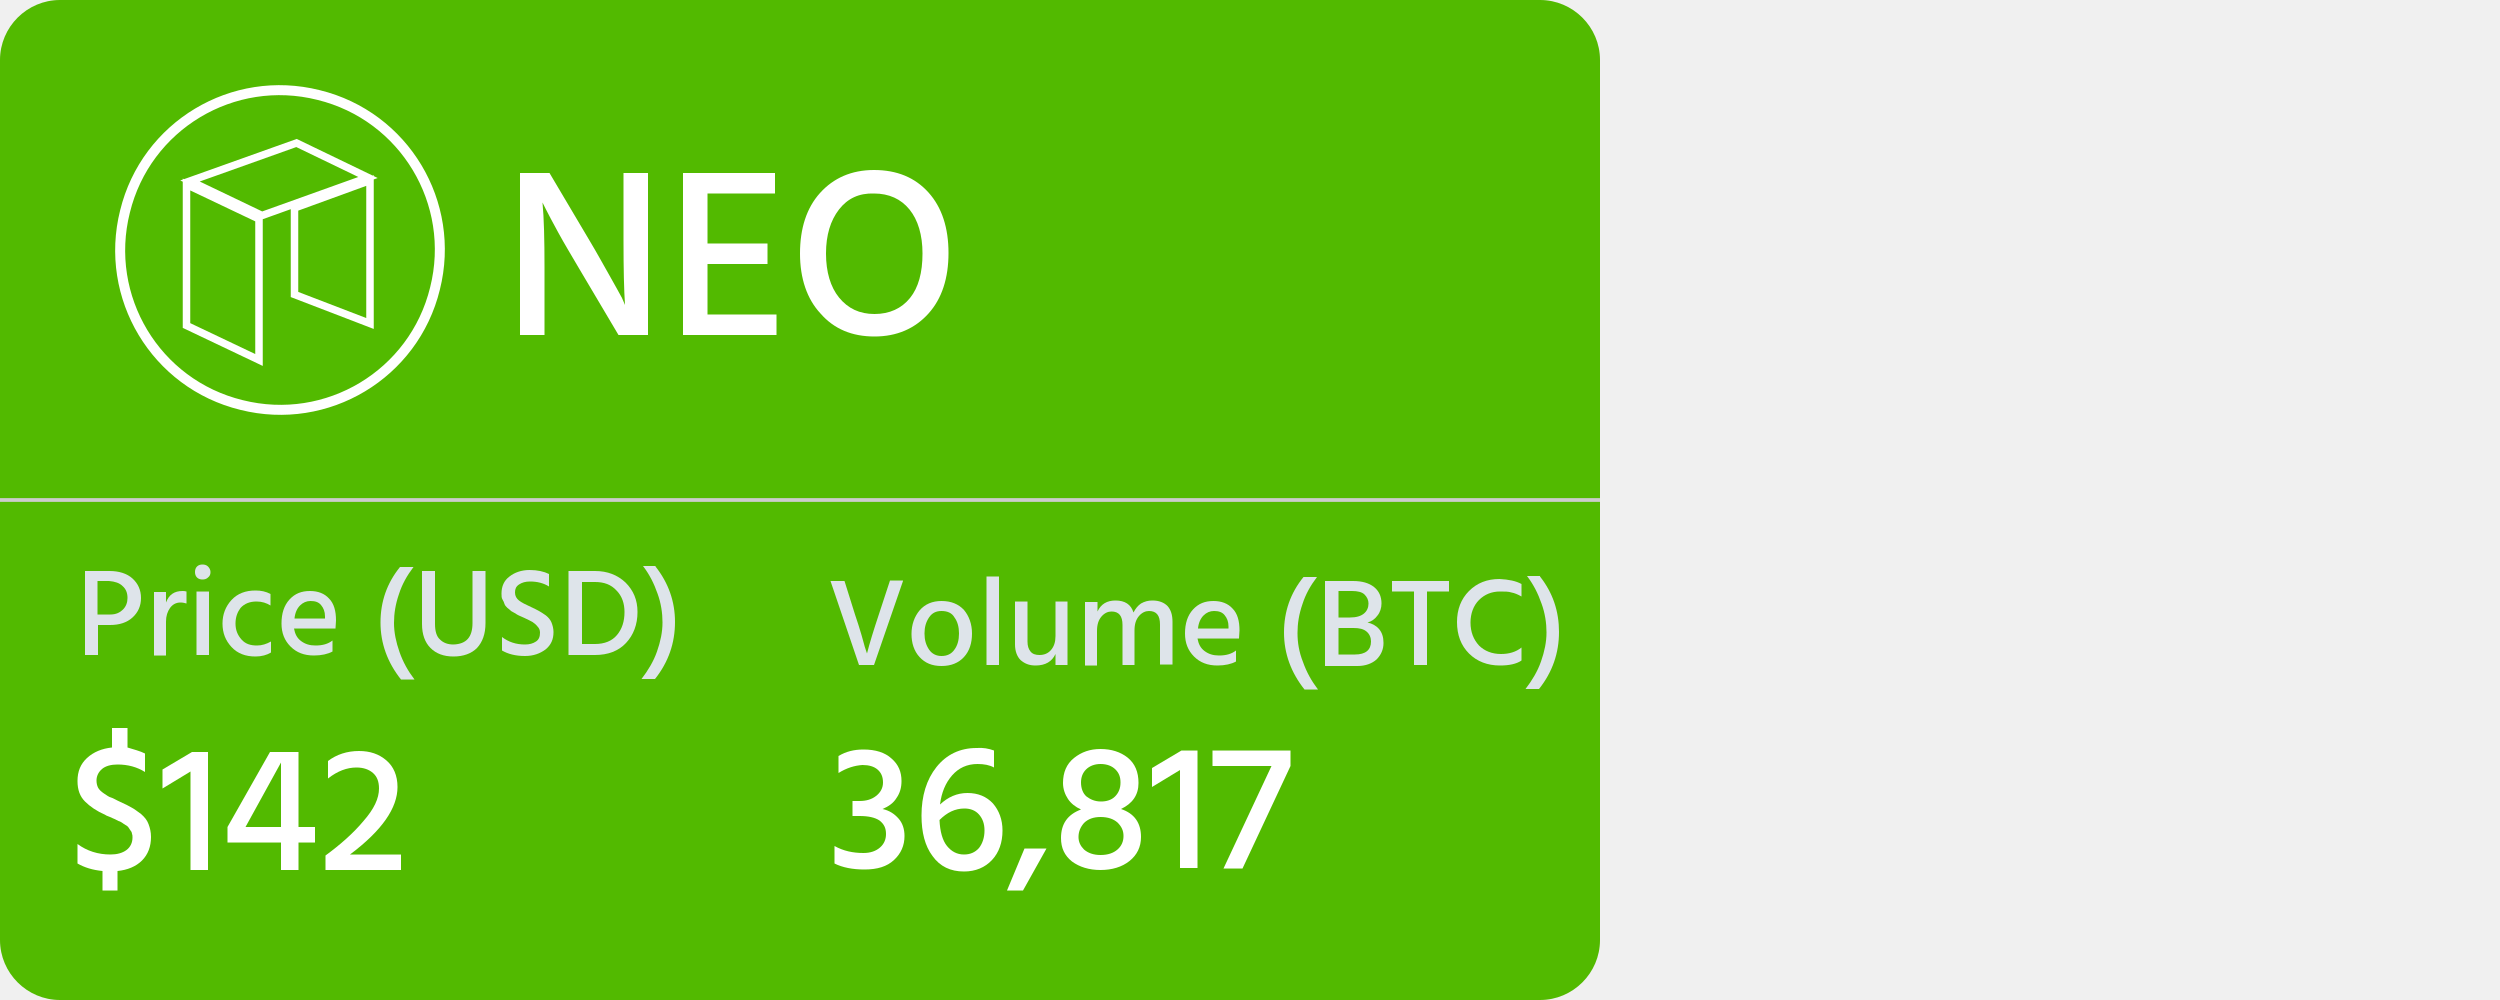
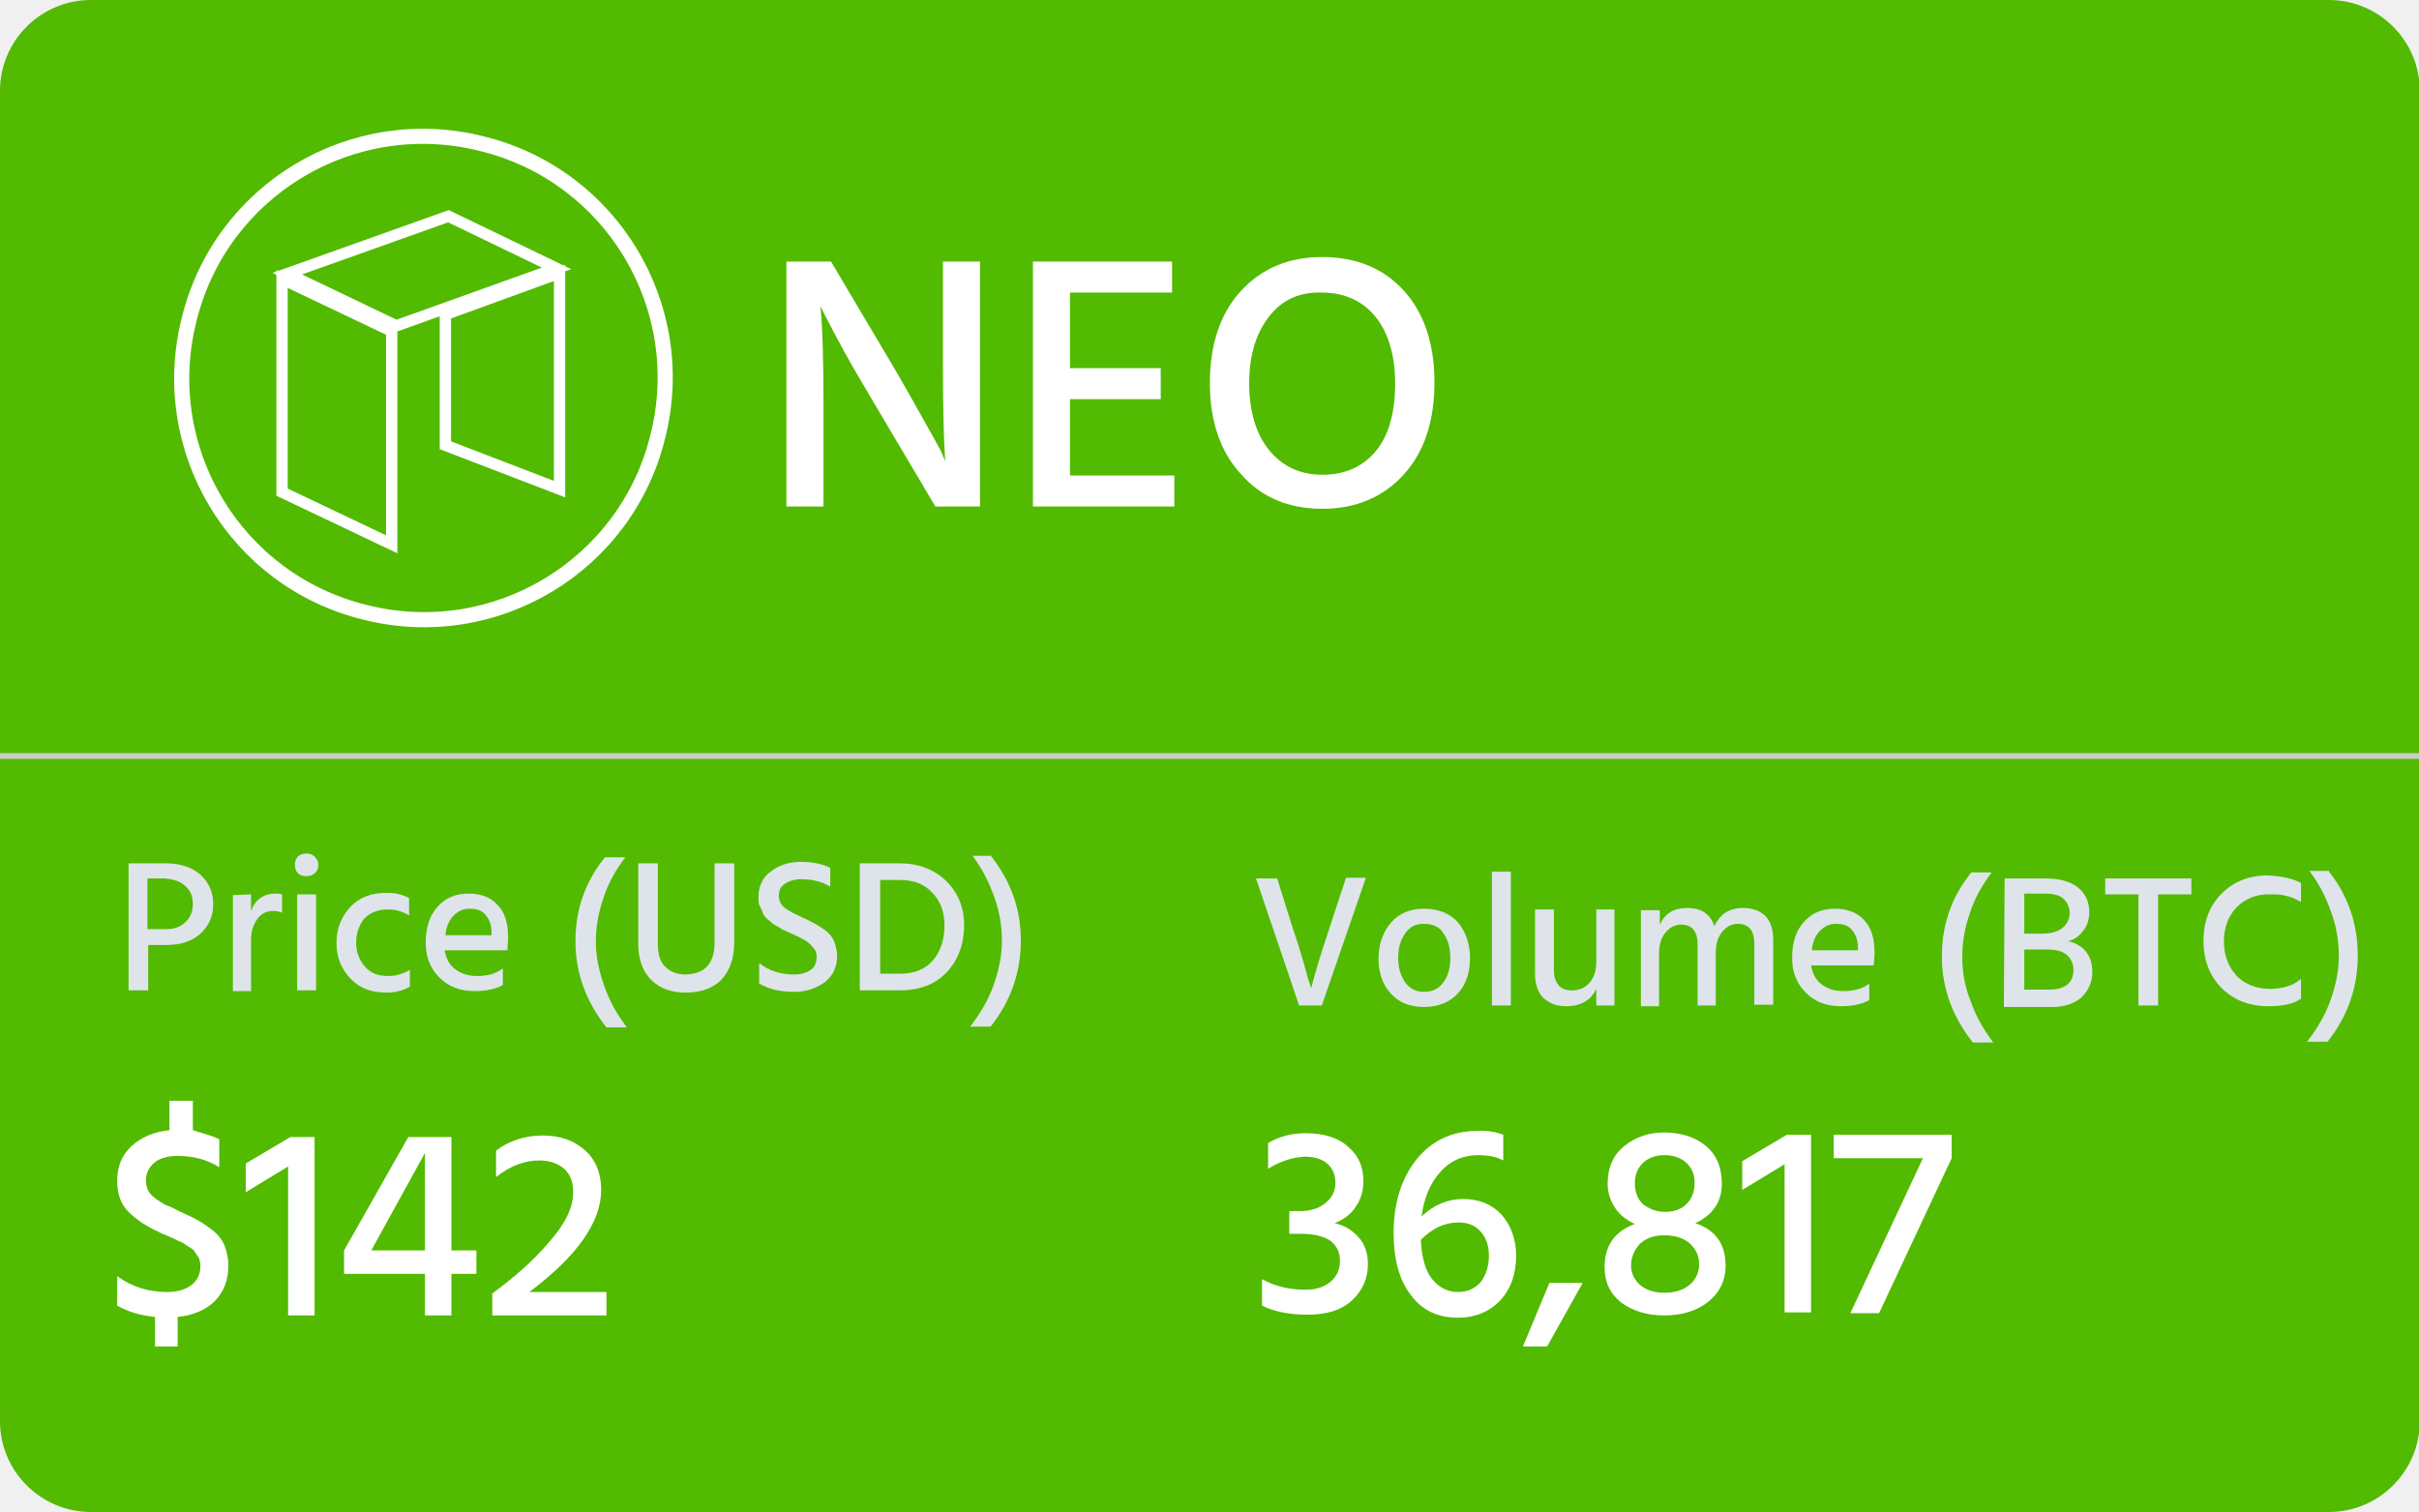
- <svg xmlns="http://www.w3.org/2000/svg" version="1.1" x="0px" y="0px" viewBox="0 0 500 200" style="enable-background:new 0 0 500 200;" xml:space="preserve">
+ <svg xmlns="http://www.w3.org/2000/svg" version="1.1" id="Layer_1" x="0px" y="0px" viewBox="0 0 319.9 200" style="enable-background:new 0 0 319.9 200;" xml:space="preserve">
  <style type="text/css">
	.st0{fill:#52BA00;}
	.st1{fill:none;stroke:#CCCCCC;stroke-width:0.75;stroke-miterlimit:10;}
	.st2{fill:#FFFFFF;}
	.st3{fill:none;stroke:#FFFFFF;stroke-width:2;stroke-miterlimit:10;}
	.st4{fill:#DEE4EA;}
	.st5{fill:none;stroke:#FFFFFF;stroke-width:1.5;stroke-miterlimit:10;}
</style>
-   <g id="Layer_2">
+   <g id="Layer_2_1_">
    <path class="st0" d="M308,200H12c-6.6,0-12-5.4-12-12V12C0,5.4,5.4,0,12,0h296c6.6,0,12,5.4,12,12v176C320,194.6,314.6,200,308,200   z" />
  </g>
-   <g id="Layer_1">
+   <g id="Layer_1_1_">
    <line class="st1" x1="0" y1="100" x2="320" y2="100" />
    <g>
-       <path class="st2" d="M104,67V34.6h5.9l8,13.5c1.5,2.5,2.8,4.9,4,7c1.2,2.1,2,3.6,2.5,4.5L125,61c-0.2-2.9-0.3-7.2-0.3-12.8V34.6    h4.9V67h-5.9l-8-13.5c-1.4-2.4-2.8-4.7-4-6.9c-1.2-2.2-2-3.7-2.5-4.7l-0.7-1.4c0.3,3.2,0.4,7.5,0.4,12.9V67H104z" />
-       <path class="st2" d="M141.6,62.9h13.7V67h-18.7V34.6h18.4v4.1h-13.5v10h12v4.1h-12V62.9z" />
-       <path class="st2" d="M160,50.7c0-5,1.3-9.1,4-12.1c2.7-3,6.3-4.6,10.8-4.6c4.6,0,8.2,1.5,10.9,4.5c2.7,3,4,7.1,4,12.1    s-1.3,9.1-4,12.1c-2.7,3-6.3,4.6-10.8,4.6c-4.5,0-8.1-1.5-10.8-4.6C161.4,59.8,160,55.7,160,50.7z M167.8,41.9    c-1.7,2.2-2.6,5.1-2.6,8.8c0,3.7,0.9,6.7,2.6,8.8c1.8,2.2,4.1,3.3,7.1,3.3c3,0,5.4-1.1,7.1-3.2c1.7-2.1,2.5-5.1,2.5-8.9    c0-3.7-0.9-6.7-2.6-8.8c-1.7-2.1-4.1-3.2-7.1-3.2C171.8,38.6,169.5,39.7,167.8,41.9z" />
+       <path class="st2" d="M104,67V34.6h5.9l8,13.5c1.5,2.5,2.8,4.9,4,7s2,3.6,2.5,4.5L125,61c-0.2-2.9-0.3-7.2-0.3-12.8V34.6h4.9V67    h-5.9l-8-13.5c-1.4-2.4-2.8-4.7-4-6.9s-2-3.7-2.5-4.7l-0.7-1.4c0.3,3.2,0.4,7.5,0.4,12.9V67H104z" />
+       <path class="st2" d="M141.6,62.9h13.7V67h-18.7V34.6H155v4.1h-13.5v10h12v4.1h-12v10.1H141.6z" />
+       <path class="st2" d="M160,50.7c0-5,1.3-9.1,4-12.1s6.3-4.6,10.8-4.6c4.6,0,8.2,1.5,10.9,4.5s4,7.1,4,12.1s-1.3,9.1-4,12.1    s-6.3,4.6-10.8,4.6s-8.1-1.5-10.8-4.6C161.4,59.8,160,55.7,160,50.7z M167.8,41.9c-1.7,2.2-2.6,5.1-2.6,8.8s0.9,6.7,2.6,8.8    c1.8,2.2,4.1,3.3,7.1,3.3s5.4-1.1,7.1-3.2c1.7-2.1,2.5-5.1,2.5-8.9c0-3.7-0.9-6.7-2.6-8.8c-1.7-2.1-4.1-3.2-7.1-3.2    C171.8,38.6,169.5,39.7,167.8,41.9z" />
    </g>
    <path class="st3" d="M87,57.7C82.8,74.9,65.4,85.3,48.3,81C31.1,76.8,20.7,59.4,25,42.3C29.2,25.1,46.6,14.7,63.7,19   C80.9,23.2,91.3,40.6,87,57.7z" />
    <g>
-       <path class="st4" d="M17.1,114.2h4.8c1.9,0,3.5,0.5,4.6,1.5c1.1,1,1.7,2.3,1.7,3.9s-0.6,2.9-1.7,3.9S23.9,125,22,125h-2.4v6h-2.6    V114.2z M19.6,122.9h2.5c1.1,0,1.9-0.4,2.5-1c0.6-0.6,0.9-1.4,0.9-2.3c0-1-0.3-1.8-1-2.4c-0.6-0.6-1.5-0.9-2.7-1h-2.3V122.9z" />
-       <path class="st4" d="M33.2,118.3v2.2c0.6-1.6,1.7-2.3,3.3-2.3c0.2,0,0.5,0,0.8,0.1v2.4c-0.4-0.1-0.7-0.2-1.2-0.2    c-0.9,0-1.6,0.4-2.1,1.1s-0.8,1.6-0.8,2.7v6.8h-2.4v-12.7H33.2z" />
-       <path class="st4" d="M39.4,115.5c-0.3-0.3-0.4-0.7-0.4-1.1s0.1-0.8,0.4-1.1c0.3-0.3,0.7-0.4,1.1-0.4s0.8,0.1,1.1,0.4    c0.3,0.3,0.5,0.7,0.5,1.1c0,0.4-0.1,0.8-0.5,1.1c-0.3,0.3-0.7,0.4-1.1,0.4S39.7,115.8,39.4,115.5z M39.3,131v-12.7h2.5V131H39.3z" />
+       <path class="st4" d="M17.1,114.2h4.8c1.9,0,3.5,0.5,4.6,1.5s1.7,2.3,1.7,3.9s-0.6,2.9-1.7,3.9S23.9,125,22,125h-2.4v6H17v-16.8    H17.1z M19.6,122.9h2.5c1.1,0,1.9-0.4,2.5-1s0.9-1.4,0.9-2.3c0-1-0.3-1.8-1-2.4c-0.6-0.6-1.5-0.9-2.7-1h-2.3v6.7H19.6z" />
+       <path class="st4" d="M33.2,118.3v2.2c0.6-1.6,1.7-2.3,3.3-2.3c0.2,0,0.5,0,0.8,0.1v2.4c-0.4-0.1-0.7-0.2-1.2-0.2    c-0.9,0-1.6,0.4-2.1,1.1s-0.8,1.6-0.8,2.7v6.8h-2.4v-12.7L33.2,118.3L33.2,118.3z" />
+       <path class="st4" d="M39.4,115.5c-0.3-0.3-0.4-0.7-0.4-1.1s0.1-0.8,0.4-1.1c0.3-0.3,0.7-0.4,1.1-0.4s0.8,0.1,1.1,0.4    s0.5,0.7,0.5,1.1s-0.1,0.8-0.5,1.1c-0.3,0.3-0.7,0.4-1.1,0.4S39.7,115.8,39.4,115.5z M39.3,131v-12.7h2.5V131H39.3z" />
      <path class="st4" d="M47.1,124.7c0,1.3,0.4,2.3,1.2,3.2s1.8,1.2,3.1,1.2c1,0,1.9-0.3,2.8-0.8v2.2c-0.8,0.5-1.9,0.8-3.1,0.8    c-2,0-3.6-0.6-4.8-1.9s-1.8-2.8-1.8-4.7c0-1.8,0.6-3.4,1.8-4.7c1.2-1.3,2.8-1.9,4.8-1.9c1.1,0,2.1,0.2,3,0.7v2.3    c-0.8-0.5-1.7-0.8-2.8-0.8c-1.3,0-2.4,0.4-3.2,1.3C47.5,122.4,47.1,123.4,47.1,124.7z" />
-       <path class="st4" d="M66.5,128.1v2.2c-0.9,0.5-2.2,0.8-3.7,0.8c-2,0-3.5-0.6-4.7-1.8c-1.2-1.2-1.8-2.7-1.8-4.6    c0-2,0.5-3.6,1.6-4.8c1.1-1.2,2.4-1.7,4.1-1.7c1.6,0,2.9,0.5,3.8,1.5c1,1,1.4,2.5,1.4,4.4c0,0.5-0.1,1.1-0.1,1.6h-8.3    c0.2,1.1,0.6,1.9,1.4,2.5s1.7,0.9,2.9,0.9C64.5,129.1,65.6,128.8,66.5,128.1z M65,123.8v-0.5c0-1-0.3-1.7-0.8-2.3    c-0.5-0.6-1.2-0.8-2.1-0.8c-0.8,0-1.5,0.3-2.1,0.9s-1,1.5-1.1,2.6H65z" />
-       <path class="st4" d="M82.9,135.9h-2.7c-2.7-3.4-4.1-7.2-4.1-11.4c0-4.2,1.3-7.9,3.9-11.1h2.7c-1.3,1.7-2.3,3.5-2.9,5.4    c-0.7,2-1,3.9-1,5.8c0,1.9,0.4,3.8,1.1,5.8C80.6,132.4,81.6,134.2,82.9,135.9z" />
-       <path class="st4" d="M94.5,124.6v-10.4h2.6v10.4c0,2.2-0.6,3.8-1.7,5c-1.1,1.1-2.7,1.7-4.7,1.7c-2,0-3.5-0.6-4.6-1.7    c-1.1-1.1-1.7-2.7-1.7-4.8v-10.6h2.6v10.6c0,1.4,0.3,2.5,1,3.1c0.7,0.7,1.6,1,2.7,1C93.3,128.8,94.5,127.4,94.5,124.6z" />
-       <path class="st4" d="M109.8,114.8v2.5c-1.1-0.7-2.4-1-3.8-1c-0.9,0-1.6,0.2-2.2,0.6s-0.8,0.9-0.8,1.6c0,0.7,0.3,1.2,0.8,1.6    c0.5,0.4,1.3,0.8,2.4,1.3c0.7,0.3,1.2,0.6,1.6,0.8c0.4,0.2,0.8,0.5,1.4,0.9c0.5,0.4,0.9,0.9,1.1,1.4c0.2,0.5,0.4,1.2,0.4,1.9    c0,1.5-0.5,2.6-1.6,3.5c-1.1,0.8-2.4,1.3-4.1,1.3c-1.9,0-3.4-0.4-4.6-1.1v-2.7c1.3,1,2.8,1.5,4.6,1.5c0.9,0,1.6-0.2,2.2-0.6    s0.8-1,0.8-1.8c0-0.5-0.2-0.9-0.5-1.2c-0.3-0.4-0.7-0.7-1-0.9c-0.4-0.2-0.9-0.5-1.6-0.8c-0.4-0.2-0.7-0.3-0.9-0.4    c-0.2-0.1-0.5-0.2-0.9-0.5c-0.4-0.2-0.7-0.4-0.9-0.5c-0.2-0.2-0.4-0.4-0.7-0.6c-0.3-0.3-0.5-0.5-0.6-0.8s-0.2-0.6-0.4-0.9    s-0.2-0.7-0.2-1.2c0-1.4,0.5-2.6,1.6-3.4c1-0.8,2.4-1.3,4-1.3C107.5,114,108.8,114.3,109.8,114.8z" />
-       <path class="st4" d="M113.7,114.2h5.3c2.5,0,4.5,0.8,6.1,2.3c1.6,1.6,2.4,3.5,2.4,5.9c0,2.5-0.8,4.6-2.3,6.2s-3.6,2.4-6.2,2.4    h-5.3V114.2z M116.4,128.8h2.6c1.9,0,3.4-0.6,4.4-1.8c1-1.2,1.5-2.7,1.5-4.6c0-1.7-0.5-3.2-1.6-4.3c-1.1-1.2-2.5-1.7-4.3-1.7h-2.6    V128.8z" />
-       <path class="st4" d="M131.1,113.3c2.6,3.3,3.9,7,3.9,11.1c0,4.2-1.3,8-4,11.4h-2.7c1.3-1.7,2.4-3.5,3.1-5.5s1.1-3.9,1.1-5.8    c0-1.9-0.3-3.9-1-5.8c-0.7-2-1.6-3.8-2.9-5.5H131.1z" />
+       <path class="st4" d="M66.5,128.1v2.2c-0.9,0.5-2.2,0.8-3.7,0.8c-2,0-3.5-0.6-4.7-1.8s-1.8-2.7-1.8-4.6c0-2,0.5-3.6,1.6-4.8    c1.1-1.2,2.4-1.7,4.1-1.7c1.6,0,2.9,0.5,3.8,1.5c1,1,1.4,2.5,1.4,4.4c0,0.5-0.1,1.1-0.1,1.6h-8.3c0.2,1.1,0.6,1.9,1.4,2.5    s1.7,0.9,2.9,0.9C64.5,129.1,65.6,128.8,66.5,128.1z M65,123.8v-0.5c0-1-0.3-1.7-0.8-2.3c-0.5-0.6-1.2-0.8-2.1-0.8    c-0.8,0-1.5,0.3-2.1,0.9s-1,1.5-1.1,2.6H65V123.8z" />
+       <path class="st4" d="M82.9,135.9h-2.7c-2.7-3.4-4.1-7.2-4.1-11.4c0-4.2,1.3-7.9,3.9-11.1h2.7c-1.3,1.7-2.3,3.5-2.9,5.4    c-0.7,2-1,3.9-1,5.8s0.4,3.8,1.1,5.8S81.6,134.2,82.9,135.9z" />
+       <path class="st4" d="M94.5,124.6v-10.4h2.6v10.4c0,2.2-0.6,3.8-1.7,5c-1.1,1.1-2.7,1.7-4.7,1.7s-3.5-0.6-4.6-1.7    c-1.1-1.1-1.7-2.7-1.7-4.8v-10.6H87v10.6c0,1.4,0.3,2.5,1,3.1c0.7,0.7,1.6,1,2.7,1C93.3,128.8,94.5,127.4,94.5,124.6z" />
+       <path class="st4" d="M109.8,114.8v2.5c-1.1-0.7-2.4-1-3.8-1c-0.9,0-1.6,0.2-2.2,0.6s-0.8,0.9-0.8,1.6s0.3,1.2,0.8,1.6    s1.3,0.8,2.4,1.3c0.7,0.3,1.2,0.6,1.6,0.8c0.4,0.2,0.8,0.5,1.4,0.9c0.5,0.4,0.9,0.9,1.1,1.4s0.4,1.2,0.4,1.9    c0,1.5-0.5,2.6-1.6,3.5c-1.1,0.8-2.4,1.3-4.1,1.3c-1.9,0-3.4-0.4-4.6-1.1v-2.7c1.3,1,2.8,1.5,4.6,1.5c0.9,0,1.6-0.2,2.2-0.6    s0.8-1,0.8-1.8c0-0.5-0.2-0.9-0.5-1.2c-0.3-0.4-0.7-0.7-1-0.9c-0.4-0.2-0.9-0.5-1.6-0.8c-0.4-0.2-0.7-0.3-0.9-0.4    c-0.2-0.1-0.5-0.2-0.9-0.5c-0.4-0.2-0.7-0.4-0.9-0.5c-0.2-0.2-0.4-0.4-0.7-0.6c-0.3-0.3-0.5-0.5-0.6-0.8s-0.2-0.6-0.4-0.9    s-0.2-0.7-0.2-1.2c0-1.4,0.5-2.6,1.6-3.4c1-0.8,2.4-1.3,4-1.3C107.5,114,108.8,114.3,109.8,114.8z" />
+       <path class="st4" d="M113.7,114.2h5.3c2.5,0,4.5,0.8,6.1,2.3c1.6,1.6,2.4,3.5,2.4,5.9c0,2.5-0.8,4.6-2.3,6.2s-3.6,2.4-6.2,2.4    h-5.3V114.2z M116.4,128.8h2.6c1.9,0,3.4-0.6,4.4-1.8s1.5-2.7,1.5-4.6c0-1.7-0.5-3.2-1.6-4.3c-1.1-1.2-2.5-1.7-4.3-1.7h-2.6V128.8    z" />
+       <path class="st4" d="M131.1,113.3c2.6,3.3,3.9,7,3.9,11.1c0,4.2-1.3,8-4,11.4h-2.7c1.3-1.7,2.4-3.5,3.1-5.5s1.1-3.9,1.1-5.8    s-0.3-3.9-1-5.8c-0.7-2-1.6-3.8-2.9-5.5h2.5V113.3z" />
    </g>
    <g>
-       <path class="st4" d="M180.6,116.2l-5.8,16.8h-3l-5.7-16.8h2.8l2.1,6.7c0.5,1.4,0.9,2.8,1.3,4.1c0.4,1.3,0.6,2.3,0.8,2.8l0.3,0.9    c0.5-2,1.3-4.6,2.4-7.9l2.2-6.7H180.6z" />
-       <path class="st4" d="M188.3,133.2c-1.9,0-3.3-0.6-4.4-1.8c-1.1-1.2-1.6-2.8-1.6-4.6c0-1.9,0.6-3.5,1.6-4.7    c1.1-1.3,2.6-1.9,4.4-1.9c1.9,0,3.4,0.6,4.5,1.8c1,1.2,1.6,2.8,1.6,4.7c0,1.9-0.5,3.5-1.6,4.7    C191.7,132.6,190.2,133.2,188.3,133.2z M188.3,122.2c-1.1,0-1.9,0.4-2.5,1.3s-0.9,1.9-0.9,3.2c0,1.3,0.3,2.3,0.9,3.2    c0.6,0.9,1.5,1.3,2.5,1.3c1.1,0,2-0.4,2.6-1.3c0.6-0.8,0.9-1.9,0.9-3.2c0-1.3-0.3-2.4-0.9-3.2    C190.4,122.6,189.5,122.2,188.3,122.2z" />
+       <path class="st4" d="M180.6,116.2l-5.8,16.8h-3l-5.7-16.8h2.8l2.1,6.7c0.5,1.4,0.9,2.8,1.3,4.1c0.4,1.3,0.6,2.3,0.8,2.8l0.3,0.9    c0.5-2,1.3-4.6,2.4-7.9l2.2-6.7h2.6V116.2z" />
+       <path class="st4" d="M188.3,133.2c-1.9,0-3.3-0.6-4.4-1.8c-1.1-1.2-1.6-2.8-1.6-4.6c0-1.9,0.6-3.5,1.6-4.7    c1.1-1.3,2.6-1.9,4.4-1.9c1.9,0,3.4,0.6,4.5,1.8c1,1.2,1.6,2.8,1.6,4.7s-0.5,3.5-1.6,4.7C191.7,132.6,190.2,133.2,188.3,133.2z     M188.3,122.2c-1.1,0-1.9,0.4-2.5,1.3s-0.9,1.9-0.9,3.2c0,1.3,0.3,2.3,0.9,3.2c0.6,0.9,1.5,1.3,2.5,1.3c1.1,0,2-0.4,2.6-1.3    c0.6-0.8,0.9-1.9,0.9-3.2c0-1.3-0.3-2.4-0.9-3.2C190.4,122.6,189.5,122.2,188.3,122.2z" />
      <path class="st4" d="M197.3,133v-17.7h2.5V133H197.3z" />
-       <path class="st4" d="M211.1,120.3h2.4V133h-2.4v-2.2c-0.7,1.5-2,2.3-4,2.3c-1.3,0-2.2-0.4-3-1.1c-0.7-0.7-1.1-1.8-1.1-3.1v-8.6    h2.5v8c0,0.9,0.2,1.5,0.6,2c0.4,0.5,1,0.7,1.8,0.7c0.9,0,1.7-0.3,2.3-1c0.6-0.7,0.9-1.6,0.9-2.8V120.3z" />
-       <path class="st4" d="M219.5,120.3v2c0.7-1.5,1.9-2.2,3.6-2.2c1.9,0,3.1,0.8,3.6,2.4c0.4-0.8,0.9-1.4,1.5-1.8    c0.7-0.4,1.4-0.6,2.3-0.6c1.3,0,2.3,0.4,3,1.1c0.7,0.8,1,1.8,1,3.2v8.5H232v-8c0-1.8-0.7-2.7-2.2-2.7c-0.7,0-1.4,0.3-2,1    c-0.6,0.7-0.9,1.6-0.9,2.9v6.9h-2.4v-8c0-1.8-0.7-2.7-2.2-2.7c-0.7,0-1.4,0.3-2,1s-0.9,1.6-0.9,2.9v6.9H217v-12.7H219.5z" />
-       <path class="st4" d="M247.2,130.1v2.2c-0.9,0.5-2.2,0.8-3.7,0.8c-2,0-3.5-0.6-4.7-1.8c-1.2-1.2-1.8-2.7-1.8-4.6    c0-2,0.5-3.6,1.6-4.8c1.1-1.2,2.4-1.7,4.1-1.7c1.6,0,2.9,0.5,3.8,1.5c1,1,1.4,2.5,1.4,4.4c0,0.5-0.1,1.1-0.1,1.6h-8.3    c0.2,1.1,0.6,1.9,1.4,2.5s1.7,0.9,2.9,0.9C245.2,131.1,246.3,130.8,247.2,130.1z M245.7,125.8v-0.5c0-1-0.3-1.7-0.8-2.3    c-0.5-0.6-1.2-0.8-2.1-0.8c-0.8,0-1.5,0.3-2.1,0.9s-1,1.5-1.1,2.6H245.7z" />
-       <path class="st4" d="M263.6,137.9h-2.7c-2.7-3.4-4.1-7.2-4.1-11.4c0-4.2,1.3-7.9,3.9-11.1h2.7c-1.3,1.7-2.3,3.5-2.9,5.4    c-0.7,2-1,3.9-1,5.8c0,1.9,0.3,3.8,1.1,5.8C261.3,134.4,262.3,136.2,263.6,137.9z" />
-       <path class="st4" d="M265.1,116.2h5.5c1.8,0,3.2,0.4,4.2,1.2s1.5,1.9,1.5,3.3c0,0.9-0.3,1.8-0.8,2.4c-0.5,0.7-1.2,1.2-2,1.4    c0.9,0.2,1.7,0.6,2.3,1.3c0.6,0.7,0.9,1.6,0.9,2.8c0,1.3-0.5,2.4-1.4,3.3c-0.9,0.8-2.2,1.3-3.8,1.3h-6.5V116.2z M267.7,118.3v5.2    h2.3c1.3,0,2.2-0.3,2.8-0.8c0.6-0.5,0.9-1.2,0.9-2c0-0.7-0.3-1.3-0.8-1.8c-0.5-0.5-1.4-0.7-2.5-0.7H267.7z M267.7,130.9h3.3    c2.1,0,3.2-0.9,3.2-2.6c0-0.8-0.3-1.5-0.9-2c-0.6-0.5-1.4-0.7-2.6-0.7h-3V130.9z" />
-       <path class="st4" d="M289.8,116.2v2.1h-4.4V133h-2.6v-14.7h-4.4v-2.1H289.8z" />
-       <path class="st4" d="M304.3,116.8v2.5c-0.7-0.4-1.4-0.7-2-0.8c-0.6-0.2-1.3-0.2-2.3-0.2c-1.7,0-3.1,0.6-4.2,1.7s-1.7,2.7-1.7,4.5    c0,1.9,0.6,3.4,1.7,4.6c1.1,1.1,2.6,1.7,4.4,1.7c1.6,0,3-0.4,4.1-1.3v2.6c-1,0.7-2.5,1-4.3,1c-2.5,0-4.6-0.8-6.2-2.4    c-1.6-1.6-2.4-3.7-2.4-6.3c0-2.5,0.8-4.6,2.4-6.2c1.6-1.6,3.6-2.4,6.1-2.4C301.8,115.9,303.2,116.2,304.3,116.8z" />
-       <path class="st4" d="M308,115.3c2.6,3.3,3.8,7,3.8,11.1c0,4.2-1.3,8-4,11.4h-2.7c1.3-1.7,2.4-3.5,3.1-5.5s1.1-3.9,1.1-5.8    c0-1.9-0.3-3.9-1-5.8c-0.7-2-1.6-3.8-2.9-5.5H308z" />
+       <path class="st4" d="M211.1,120.3h2.4V133h-2.4v-2.2c-0.7,1.5-2,2.3-4,2.3c-1.3,0-2.2-0.4-3-1.1c-0.7-0.7-1.1-1.8-1.1-3.1v-8.6    h2.5v8c0,0.9,0.2,1.5,0.6,2c0.4,0.5,1,0.7,1.8,0.7c0.9,0,1.7-0.3,2.3-1s0.9-1.6,0.9-2.8V120.3z" />
+       <path class="st4" d="M219.5,120.3v2c0.7-1.5,1.9-2.2,3.6-2.2c1.9,0,3.1,0.8,3.6,2.4c0.4-0.8,0.9-1.4,1.5-1.8    c0.7-0.4,1.4-0.6,2.3-0.6c1.3,0,2.3,0.4,3,1.1c0.7,0.8,1,1.8,1,3.2v8.5H232v-8c0-1.8-0.7-2.7-2.2-2.7c-0.7,0-1.4,0.3-2,1    s-0.9,1.6-0.9,2.9v6.9h-2.4v-8c0-1.8-0.7-2.7-2.2-2.7c-0.7,0-1.4,0.3-2,1s-0.9,1.6-0.9,2.9v6.9H217v-12.7h2.5V120.3z" />
+       <path class="st4" d="M247.2,130.1v2.2c-0.9,0.5-2.2,0.8-3.7,0.8c-2,0-3.5-0.6-4.7-1.8s-1.8-2.7-1.8-4.6c0-2,0.5-3.6,1.6-4.8    c1.1-1.2,2.4-1.7,4.1-1.7c1.6,0,2.9,0.5,3.8,1.5c1,1,1.4,2.5,1.4,4.4c0,0.5-0.1,1.1-0.1,1.6h-8.3c0.2,1.1,0.6,1.9,1.4,2.5    s1.7,0.9,2.9,0.9C245.2,131.1,246.3,130.8,247.2,130.1z M245.7,125.8v-0.5c0-1-0.3-1.7-0.8-2.3c-0.5-0.6-1.2-0.8-2.1-0.8    c-0.8,0-1.5,0.3-2.1,0.9s-1,1.5-1.1,2.6h6.1V125.8z" />
+       <path class="st4" d="M263.6,137.9h-2.7c-2.7-3.4-4.1-7.2-4.1-11.4c0-4.2,1.3-7.9,3.9-11.1h2.7c-1.3,1.7-2.3,3.5-2.9,5.4    c-0.7,2-1,3.9-1,5.8s0.3,3.8,1.1,5.8C261.3,134.4,262.3,136.2,263.6,137.9z" />
+       <path class="st4" d="M265.1,116.2h5.5c1.8,0,3.2,0.4,4.2,1.2s1.5,1.9,1.5,3.3c0,0.9-0.3,1.8-0.8,2.4c-0.5,0.7-1.2,1.2-2,1.4    c0.9,0.2,1.7,0.6,2.3,1.3c0.6,0.7,0.9,1.6,0.9,2.8c0,1.3-0.5,2.4-1.4,3.3c-0.9,0.8-2.2,1.3-3.8,1.3H265L265.1,116.2L265.1,116.2z     M267.7,118.3v5.2h2.3c1.3,0,2.2-0.3,2.8-0.8c0.6-0.5,0.9-1.2,0.9-2c0-0.7-0.3-1.3-0.8-1.8s-1.4-0.7-2.5-0.7h-2.7V118.3z     M267.7,130.9h3.3c2.1,0,3.2-0.9,3.2-2.6c0-0.8-0.3-1.5-0.9-2s-1.4-0.7-2.6-0.7h-3V130.9z" />
+       <path class="st4" d="M289.8,116.2v2.1h-4.4V133h-2.6v-14.7h-4.4v-2.1C278.4,116.2,289.8,116.2,289.8,116.2z" />
+       <path class="st4" d="M304.3,116.8v2.5c-0.7-0.4-1.4-0.7-2-0.8c-0.6-0.2-1.3-0.2-2.3-0.2c-1.7,0-3.1,0.6-4.2,1.7s-1.7,2.7-1.7,4.5    c0,1.9,0.6,3.4,1.7,4.6c1.1,1.1,2.6,1.7,4.4,1.7c1.6,0,3-0.4,4.1-1.3v2.6c-1,0.7-2.5,1-4.3,1c-2.5,0-4.6-0.8-6.2-2.4    c-1.6-1.6-2.4-3.7-2.4-6.3c0-2.5,0.8-4.6,2.4-6.2s3.6-2.4,6.1-2.4C301.8,115.9,303.2,116.2,304.3,116.8z" />
+       <path class="st4" d="M308,115.3c2.6,3.3,3.8,7,3.8,11.1c0,4.2-1.3,8-4,11.4h-2.7c1.3-1.7,2.4-3.5,3.1-5.5s1.1-3.9,1.1-5.8    c0-1.9-0.3-3.9-1-5.8c-0.7-2-1.6-3.8-2.9-5.5h2.6V115.3z" />
    </g>
    <g>
-       <path class="st2" d="M29,150.7v3.7c-1.6-1-3.4-1.5-5.5-1.5c-1.3,0-2.4,0.3-3.1,0.9c-0.7,0.6-1.1,1.4-1.1,2.3c0,0.5,0.1,1,0.3,1.4    c0.2,0.4,0.6,0.8,1.2,1.2c0.6,0.4,1,0.7,1.4,0.8s1,0.5,1.9,0.9c0.9,0.4,1.7,0.8,2.2,1.1c0.6,0.3,1.2,0.8,1.9,1.3    c0.7,0.6,1.2,1.2,1.5,2c0.3,0.8,0.5,1.6,0.5,2.6c0,1.9-0.6,3.5-1.8,4.7c-1.2,1.2-2.9,1.9-4.9,2.1v3.9h-3v-3.9    c-2-0.2-3.6-0.7-5-1.5v-3.9c1.9,1.4,4.1,2.1,6.6,2.1c1.3,0,2.4-0.3,3.2-0.9c0.8-0.6,1.2-1.5,1.2-2.5c0-0.3,0-0.5-0.1-0.7    c0-0.2-0.1-0.5-0.3-0.7c-0.1-0.2-0.3-0.4-0.4-0.6c-0.1-0.2-0.3-0.3-0.6-0.5c-0.3-0.2-0.5-0.3-0.6-0.4c-0.2-0.1-0.4-0.3-0.8-0.4    c-0.4-0.2-0.6-0.3-0.8-0.4c-0.2-0.1-0.5-0.2-0.9-0.4c-0.5-0.2-0.8-0.3-0.9-0.4c-1.8-0.8-3.1-1.7-4.1-2.7c-1-1-1.5-2.3-1.5-4.1    c0-1.9,0.6-3.4,1.9-4.6c1.3-1.2,3-1.9,5-2.1v-3.9h3.1v3.9C26.8,149.9,28,150.2,29,150.7z" />
+       <path class="st2" d="M29,150.7v3.7c-1.6-1-3.4-1.5-5.5-1.5c-1.3,0-2.4,0.3-3.1,0.9c-0.7,0.6-1.1,1.4-1.1,2.3c0,0.5,0.1,1,0.3,1.4    c0.2,0.4,0.6,0.8,1.2,1.2s1,0.7,1.4,0.8s1,0.5,1.9,0.9s1.7,0.8,2.2,1.1c0.6,0.3,1.2,0.8,1.9,1.3c0.7,0.6,1.2,1.2,1.5,2    s0.5,1.6,0.5,2.6c0,1.9-0.6,3.5-1.8,4.7c-1.2,1.2-2.9,1.9-4.9,2.1v3.9h-3v-3.9c-2-0.2-3.6-0.7-5-1.5v-3.9c1.9,1.4,4.1,2.1,6.6,2.1    c1.3,0,2.4-0.3,3.2-0.9c0.8-0.6,1.2-1.5,1.2-2.5c0-0.3,0-0.5-0.1-0.7c0-0.2-0.1-0.5-0.3-0.7c-0.1-0.2-0.3-0.4-0.4-0.6    c-0.1-0.2-0.3-0.3-0.6-0.5c-0.3-0.2-0.5-0.3-0.6-0.4c-0.2-0.1-0.4-0.3-0.8-0.4c-0.4-0.2-0.6-0.3-0.8-0.4c-0.2-0.1-0.5-0.2-0.9-0.4    c-0.5-0.2-0.8-0.3-0.9-0.4c-1.8-0.8-3.1-1.7-4.1-2.7s-1.5-2.3-1.5-4.1c0-1.9,0.6-3.4,1.9-4.6c1.3-1.2,3-1.9,5-2.1v-3.9h3.1v3.9    C26.8,149.9,28,150.2,29,150.7z" />
      <path class="st2" d="M32.5,157.7v-3.8l5.9-3.5h3.2V174h-3.5v-19.7L32.5,157.7z" />
      <path class="st2" d="M63,165.4v3.1h-3.3v5.5h-3.5v-5.5H45.5v-3.1l8.5-15h5.7v15H63z M49.1,165.4h7.1v-12.9L49.1,165.4z" />
      <path class="st2" d="M70,170.9h10.2v3.1H65.1v-2.9c3-2.2,5.6-4.5,7.6-6.9c2.1-2.4,3.1-4.5,3.1-6.5c0-1.4-0.4-2.4-1.2-3.1    s-1.9-1.1-3.3-1.1c-1.9,0-3.8,0.7-5.7,2.2v-3.5c1.7-1.3,3.8-2,6.2-2c2.2,0,4,0.6,5.5,1.9c1.4,1.2,2.2,3,2.2,5.3    C79.5,161.6,76.4,166.1,70,170.9z" />
    </g>
    <g>
-       <path class="st2" d="M167.7,154.6v-3.4c1.5-0.9,3.1-1.3,5-1.3c2.4,0,4.3,0.6,5.6,1.8c1.4,1.2,2,2.7,2,4.5c0,1.3-0.3,2.4-1,3.4    c-0.6,1-1.6,1.7-2.8,2.2c1.4,0.3,2.4,1,3.2,1.9c0.8,0.9,1.2,2.1,1.2,3.5c0,1.9-0.7,3.5-2.1,4.8c-1.4,1.3-3.3,1.9-5.9,1.9    c-2.4,0-4.4-0.4-6-1.2v-3.5c1.8,1,3.7,1.4,5.8,1.4c1.4,0,2.5-0.4,3.3-1.1c0.8-0.7,1.2-1.6,1.2-2.7c0-1.2-0.4-2-1.3-2.7    c-0.9-0.6-2.2-0.9-4-0.9h-1.4v-3h1.4c1.3,0,2.4-0.3,3.3-1s1.4-1.6,1.4-2.7c0-1.2-0.4-2-1.1-2.6c-0.7-0.6-1.7-0.9-3-0.9    C170.9,153.1,169.3,153.6,167.7,154.6z" />
-       <path class="st2" d="M198.8,150.1v3.4c-0.9-0.5-2-0.7-3.3-0.7c-2.1,0-3.8,0.8-5.1,2.3c-1.3,1.5-2.1,3.4-2.4,5.8    c1.6-1.5,3.4-2.3,5.5-2.3c2.1,0,3.8,0.7,5.1,2.1c1.2,1.4,1.9,3.2,1.9,5.4c0,2.4-0.7,4.4-2.1,5.9c-1.4,1.5-3.3,2.3-5.6,2.3    c-2.7,0-4.8-1-6.3-3.1c-1.5-2-2.2-4.7-2.2-8.1c0-3.9,1-7.2,3-9.7c2-2.5,4.7-3.8,8-3.8C196.6,149.5,197.7,149.7,198.8,150.1z     M192.8,170.9c1.2,0,2.2-0.4,3-1.3c0.7-0.9,1.1-2.1,1.1-3.5c0-1.4-0.4-2.4-1.1-3.2c-0.7-0.8-1.7-1.2-2.9-1.2c-1.9,0-3.5,0.8-5,2.3    c0.1,2.3,0.6,4.1,1.5,5.2C190.3,170.3,191.4,170.9,192.8,170.9z" />
+       <path class="st2" d="M167.7,154.6v-3.4c1.5-0.9,3.1-1.3,5-1.3c2.4,0,4.3,0.6,5.6,1.8c1.4,1.2,2,2.7,2,4.5c0,1.3-0.3,2.4-1,3.4    c-0.6,1-1.6,1.7-2.8,2.2c1.4,0.3,2.4,1,3.2,1.9s1.2,2.1,1.2,3.5c0,1.9-0.7,3.5-2.1,4.8c-1.4,1.3-3.3,1.9-5.9,1.9    c-2.4,0-4.4-0.4-6-1.2v-3.5c1.8,1,3.7,1.4,5.8,1.4c1.4,0,2.5-0.4,3.3-1.1c0.8-0.7,1.2-1.6,1.2-2.7c0-1.2-0.4-2-1.3-2.7    c-0.9-0.6-2.2-0.9-4-0.9h-1.4v-3h1.4c1.3,0,2.4-0.3,3.3-1s1.4-1.6,1.4-2.7c0-1.2-0.4-2-1.1-2.6c-0.7-0.6-1.7-0.9-3-0.9    C170.9,153.1,169.3,153.6,167.7,154.6z" />
+       <path class="st2" d="M198.8,150.1v3.4c-0.9-0.5-2-0.7-3.3-0.7c-2.1,0-3.8,0.8-5.1,2.3s-2.1,3.4-2.4,5.8c1.6-1.5,3.4-2.3,5.5-2.3    s3.8,0.7,5.1,2.1c1.2,1.4,1.9,3.2,1.9,5.4c0,2.4-0.7,4.4-2.1,5.9c-1.4,1.5-3.3,2.3-5.6,2.3c-2.7,0-4.8-1-6.3-3.1    c-1.5-2-2.2-4.7-2.2-8.1c0-3.9,1-7.2,3-9.7s4.7-3.8,8-3.8C196.6,149.5,197.7,149.7,198.8,150.1z M192.8,170.9c1.2,0,2.2-0.4,3-1.3    c0.7-0.9,1.1-2.1,1.1-3.5s-0.4-2.4-1.1-3.2c-0.7-0.8-1.7-1.2-2.9-1.2c-1.9,0-3.5,0.8-5,2.3c0.1,2.3,0.6,4.1,1.5,5.2    C190.3,170.3,191.4,170.9,192.8,170.9z" />
      <path class="st2" d="M201.4,178.1l3.5-8.4h4.4l-4.7,8.4H201.4z" />
-       <path class="st2" d="M224.2,161.8c2.7,0.9,4,2.8,4,5.6c0,2-0.8,3.6-2.3,4.8c-1.5,1.2-3.5,1.8-5.8,1.8c-2.3,0-4.2-0.6-5.7-1.7    c-1.5-1.2-2.2-2.7-2.2-4.7c0-2.8,1.3-4.7,4-5.7c-1.1-0.5-2-1.2-2.6-2.1c-0.6-0.9-1-2-1-3.2c0-2.1,0.7-3.8,2.2-5    c1.5-1.2,3.2-1.8,5.3-1.8c2.2,0,4,0.6,5.4,1.7c1.5,1.2,2.2,2.9,2.2,5.1C227.7,159,226.5,160.7,224.2,161.8z M220.1,171    c1.5,0,2.6-0.4,3.4-1.1c0.8-0.7,1.2-1.6,1.2-2.7c0-1.1-0.4-1.9-1.2-2.7c-0.8-0.7-1.9-1.1-3.4-1.1c-1.4,0-2.5,0.4-3.3,1.2    c-0.7,0.8-1.1,1.7-1.1,2.8c0,1,0.4,1.8,1.1,2.5C217.6,170.6,218.7,171,220.1,171z M220.1,152.8c-1.2,0-2.2,0.4-2.9,1.1    c-0.7,0.7-1,1.6-1,2.6c0,1.2,0.4,2.2,1.1,2.8c0.8,0.6,1.7,1,2.9,1c1.1,0,2.1-0.3,2.8-1s1.1-1.6,1.1-2.8c0-1.1-0.3-1.9-1-2.6    C222.4,153.2,221.4,152.8,220.1,152.8z" />
+       <path class="st2" d="M224.2,161.8c2.7,0.9,4,2.8,4,5.6c0,2-0.8,3.6-2.3,4.8s-3.5,1.8-5.8,1.8s-4.2-0.6-5.7-1.7    c-1.5-1.2-2.2-2.7-2.2-4.7c0-2.8,1.3-4.7,4-5.7c-1.1-0.5-2-1.2-2.6-2.1c-0.6-0.9-1-2-1-3.2c0-2.1,0.7-3.8,2.2-5s3.2-1.8,5.3-1.8    c2.2,0,4,0.6,5.4,1.7c1.5,1.2,2.2,2.9,2.2,5.1C227.7,159,226.5,160.7,224.2,161.8z M220.1,171c1.5,0,2.6-0.4,3.4-1.1    c0.8-0.7,1.2-1.6,1.2-2.7c0-1.1-0.4-1.9-1.2-2.7c-0.8-0.7-1.9-1.1-3.4-1.1c-1.4,0-2.5,0.4-3.3,1.2c-0.7,0.8-1.1,1.7-1.1,2.8    c0,1,0.4,1.8,1.1,2.5C217.6,170.6,218.7,171,220.1,171z M220.1,152.8c-1.2,0-2.2,0.4-2.9,1.1c-0.7,0.7-1,1.6-1,2.6    c0,1.2,0.4,2.2,1.1,2.8c0.8,0.6,1.7,1,2.9,1c1.1,0,2.1-0.3,2.8-1s1.1-1.6,1.1-2.8c0-1.1-0.3-1.9-1-2.6    C222.4,153.2,221.4,152.8,220.1,152.8z" />
      <path class="st2" d="M230.4,157.4v-3.8l5.9-3.5h3.2v23.5H236V154L230.4,157.4z" />
-       <path class="st2" d="M242.6,150.1h15.5v3.1l-9.6,20.5h-3.8l9.6-20.5h-11.8V150.1z" />
+       <path class="st2" d="M242.6,150.1h15.5v3.1l-9.6,20.5h-3.8l9.6-20.5h-11.8v-3.1H242.6z" />
    </g>
    <path class="st5" d="M37.3,36.9l14.5,6.9V72l-14.5-6.9V36.9L37.3,36.9z M59.3,28.6L38,36.2l14.4,6.9l21.2-7.6L59.3,28.6z    M58.9,41.6v17.3L74,64.7V36.1L58.9,41.6z" />
-     <g>
- 	</g>
-     <g>
- 	</g>
-     <g>
- 	</g>
-     <g>
- 	</g>
-     <g>
- 	</g>
-     <g>
- 	</g>
-     <g>
- 	</g>
-     <g>
- 	</g>
-     <g>
- 	</g>
-     <g>
- 	</g>
-     <g>
- 	</g>
-     <g>
- 	</g>
-     <g>
- 	</g>
-     <g>
- 	</g>
-     <g>
- 	</g>
  </g>
</svg>
